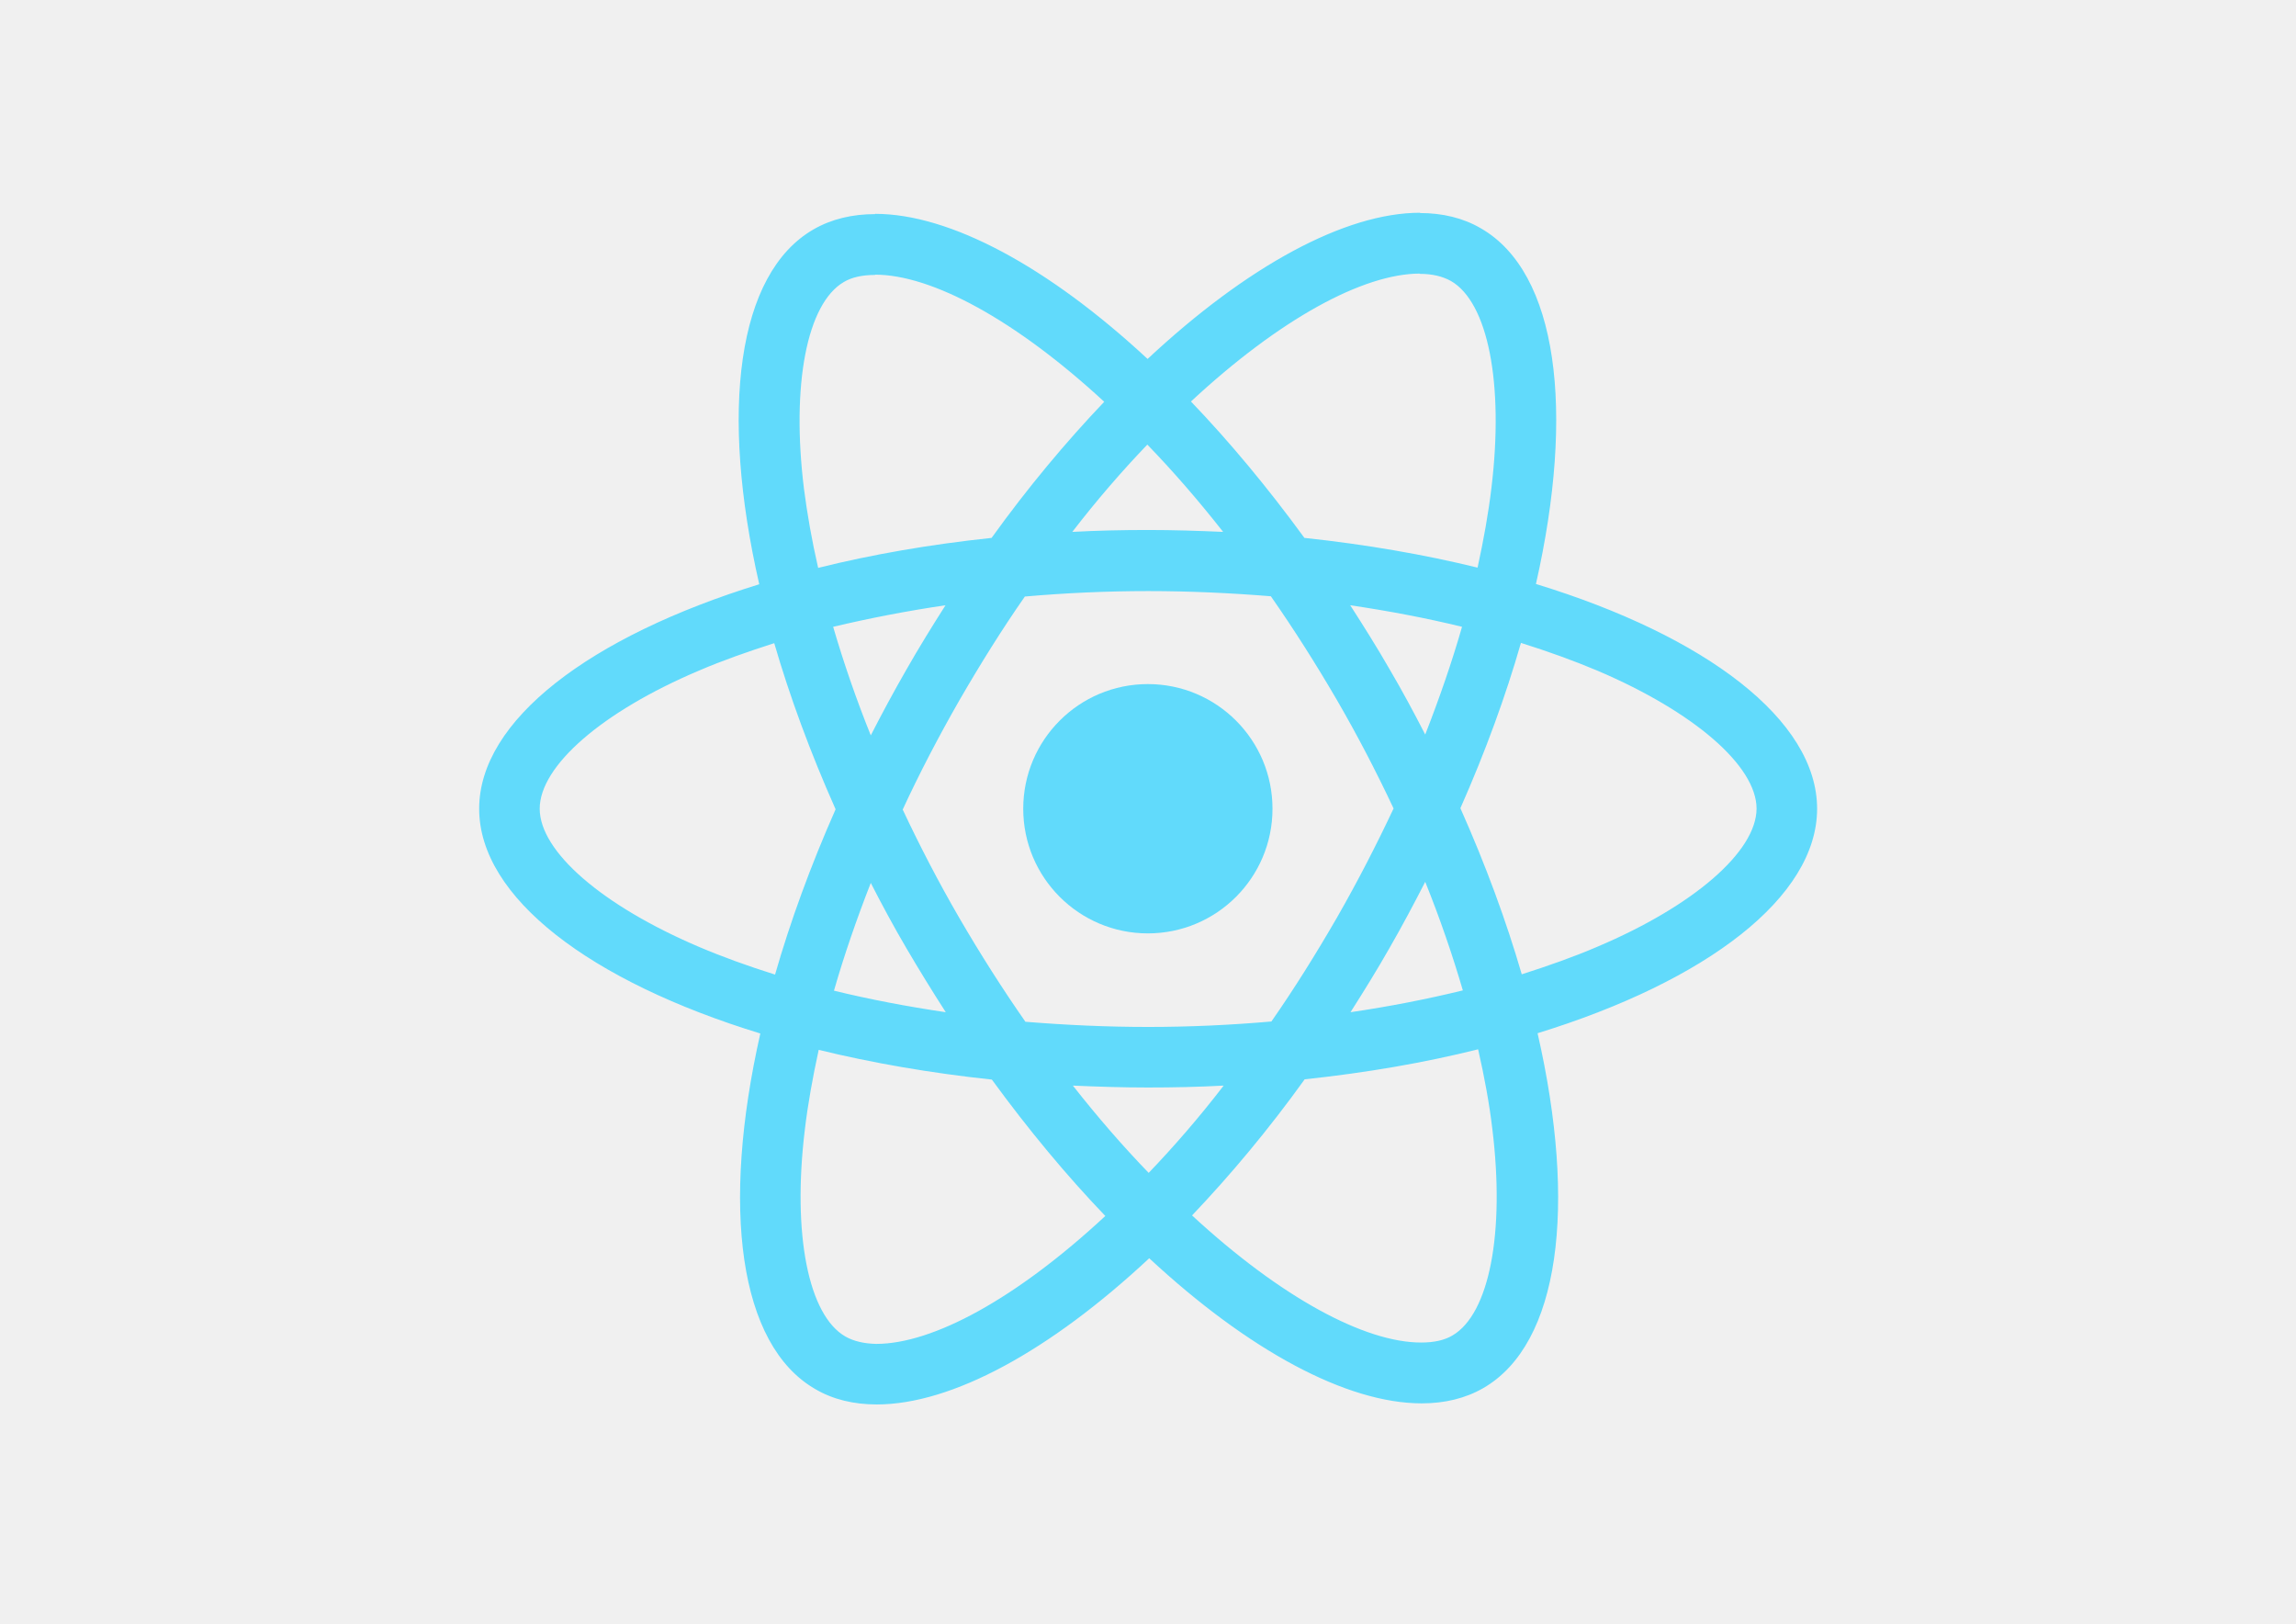
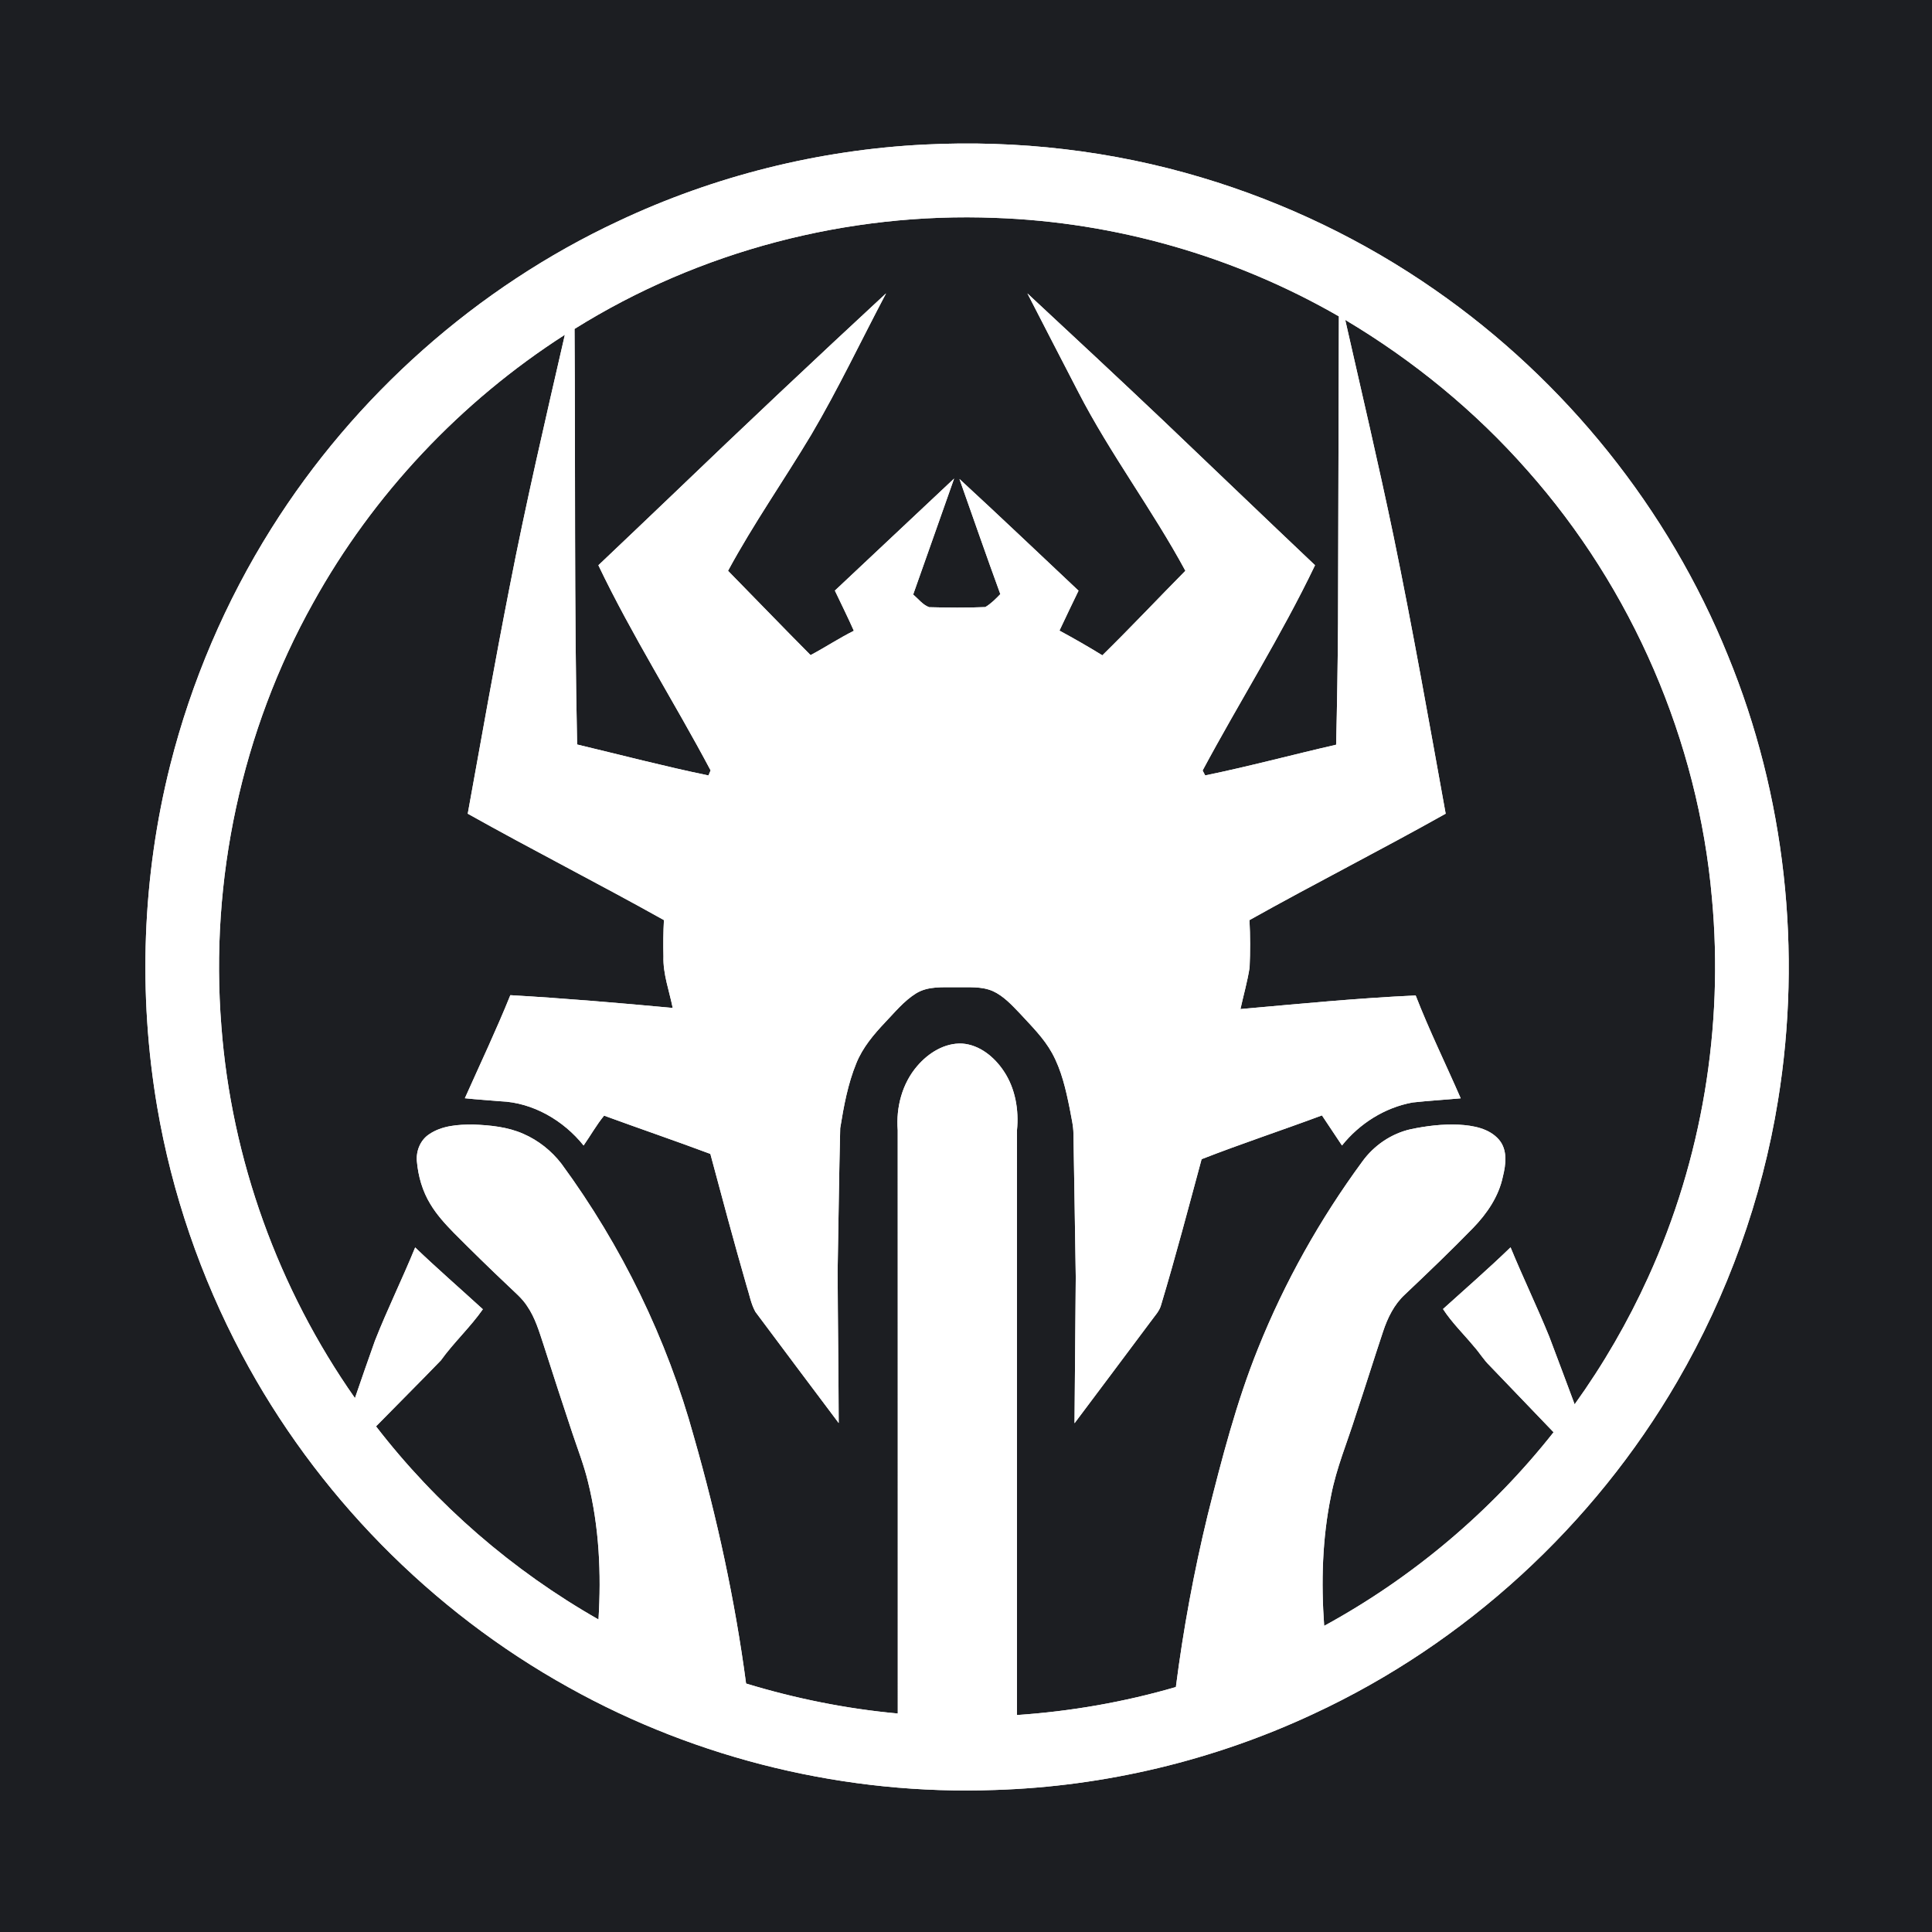
- <svg xmlns="http://www.w3.org/2000/svg" viewBox="0 0 841.9 595.3">
-   <g fill="#61DAFB">
-     <path d="M666.3 296.5c0-32.5-40.7-63.3-103.1-82.4 14.4-63.6 8-114.2-20.2-130.4-6.5-3.8-14.1-5.6-22.4-5.6v22.3c4.6 0 8.3.9 11.4 2.6 13.6 7.8 19.5 37.5 14.9 75.7-1.1 9.4-2.9 19.3-5.1 29.4-19.6-4.8-41-8.5-63.5-10.9-13.5-18.5-27.5-35.3-41.6-50 32.6-30.3 63.2-46.9 84-46.9V78c-27.5 0-63.5 19.6-99.9 53.6-36.4-33.8-72.4-53.2-99.9-53.2v22.3c20.7 0 51.4 16.5 84 46.6-14 14.7-28 31.4-41.3 49.9-22.6 2.4-44 6.1-63.6 11-2.3-10-4-19.7-5.2-29-4.7-38.2 1.1-67.9 14.6-75.8 3-1.8 6.9-2.6 11.5-2.6V78.5c-8.4 0-16 1.8-22.6 5.6-28.1 16.2-34.4 66.7-19.9 130.1-62.2 19.2-102.7 49.9-102.7 82.3 0 32.5 40.7 63.3 103.1 82.4-14.4 63.6-8 114.2 20.2 130.4 6.5 3.8 14.1 5.6 22.5 5.6 27.5 0 63.5-19.6 99.9-53.6 36.4 33.8 72.4 53.2 99.9 53.2 8.4 0 16-1.8 22.6-5.6 28.1-16.2 34.4-66.7 19.9-130.1 62-19.1 102.5-49.9 102.5-82.3zm-130.2-66.7c-3.7 12.9-8.3 26.2-13.5 39.5-4.1-8-8.4-16-13.1-24-4.6-8-9.5-15.8-14.4-23.4 14.2 2.1 27.9 4.7 41 7.9zm-45.8 106.5c-7.8 13.5-15.8 26.3-24.1 38.2-14.9 1.3-30 2-45.2 2-15.1 0-30.2-.7-45-1.9-8.3-11.9-16.4-24.6-24.2-38-7.6-13.1-14.5-26.4-20.8-39.8 6.2-13.4 13.2-26.8 20.7-39.9 7.8-13.5 15.8-26.3 24.1-38.2 14.9-1.3 30-2 45.2-2 15.1 0 30.2.7 45 1.9 8.3 11.9 16.4 24.6 24.2 38 7.6 13.1 14.5 26.4 20.8 39.8-6.3 13.4-13.2 26.8-20.7 39.9zm32.3-13c5.4 13.4 10 26.8 13.8 39.8-13.1 3.2-26.9 5.9-41.2 8 4.9-7.7 9.8-15.6 14.4-23.7 4.6-8 8.9-16.1 13-24.1zM421.2 430c-9.3-9.6-18.6-20.3-27.8-32 9 .4 18.2.7 27.5.7 9.4 0 18.7-.2 27.8-.7-9 11.7-18.3 22.4-27.5 32zm-74.4-58.9c-14.2-2.1-27.9-4.7-41-7.9 3.7-12.9 8.3-26.2 13.5-39.5 4.1 8 8.4 16 13.1 24 4.7 8 9.5 15.8 14.4 23.4zM420.7 163c9.3 9.6 18.6 20.3 27.8 32-9-.4-18.2-.7-27.5-.7-9.4 0-18.7.2-27.8.7 9-11.7 18.3-22.4 27.5-32zm-74 58.9c-4.9 7.7-9.8 15.6-14.4 23.7-4.6 8-8.9 16-13 24-5.4-13.4-10-26.8-13.8-39.8 13.1-3.1 26.9-5.8 41.2-7.9zm-90.5 125.2c-35.4-15.1-58.3-34.9-58.3-50.6 0-15.7 22.9-35.6 58.3-50.6 8.6-3.7 18-7 27.7-10.1 5.7 19.6 13.2 40 22.5 60.9-9.2 20.8-16.6 41.1-22.2 60.6-9.9-3.1-19.3-6.5-28-10.2zM310 490c-13.6-7.8-19.5-37.5-14.9-75.7 1.1-9.4 2.9-19.3 5.1-29.4 19.6 4.8 41 8.5 63.5 10.9 13.5 18.5 27.5 35.3 41.6 50-32.6 30.3-63.2 46.9-84 46.9-4.5-.1-8.3-1-11.3-2.7zm237.2-76.2c4.7 38.2-1.1 67.9-14.6 75.8-3 1.8-6.9 2.6-11.5 2.6-20.7 0-51.4-16.5-84-46.6 14-14.7 28-31.4 41.3-49.9 22.6-2.4 44-6.1 63.6-11 2.3 10.1 4.1 19.8 5.2 29.1zm38.5-66.7c-8.6 3.7-18 7-27.7 10.1-5.7-19.6-13.2-40-22.5-60.9 9.2-20.8 16.6-41.1 22.2-60.6 9.9 3.1 19.3 6.5 28.1 10.2 35.4 15.1 58.3 34.9 58.3 50.6-.1 15.7-23 35.6-58.4 50.6zM320.8 78.4z" />
-     <circle cx="420.9" cy="296.5" r="45.7" />
-     <path d="M520.5 78.1z" />
+ <svg xmlns="http://www.w3.org/2000/svg" width="1000pt" height="1000pt" viewBox="0 0 1000 1000" version="1.1">
+   <g id="#1c1e22ff">
+     <path fill="#1c1e22" opacity="1.00" d=" M 0.00 0.00 L 1000.00 0.00 L 1000.00 1000.00 L 0.00 1000.00 L 0.00 0.00 M 478.52 74.82 C 423.83 77.54 369.71 91.06 320.18 114.40 C 246.66 148.73 183.62 204.84 140.48 273.51 C 116.77 311.25 99.03 352.74 88.12 395.96 C 73.59 453.69 71.41 514.44 81.38 573.10 C 88.99 617.68 103.88 660.99 125.10 700.93 C 163.40 773.10 222.97 833.82 294.43 873.44 C 361.31 910.76 438.45 929.27 514.98 926.49 C 571.92 924.70 628.45 911.18 680.04 887.02 C 758.33 850.68 824.81 789.67 868.14 715.06 C 894.18 670.27 912.04 620.71 920.30 569.54 C 932.84 492.39 924.11 411.76 894.40 339.40 C 863.65 263.38 810.15 196.90 742.85 150.12 C 706.01 124.45 665.03 104.75 622.01 91.90 C 575.63 77.99 526.85 72.38 478.52 74.82 Z" />
+     <path fill="#1c1e22" opacity="1.00" d=" M 297.38 170.25 C 361.96 129.86 438.87 109.80 514.94 112.77 C 577.27 114.94 638.97 132.60 693.00 163.75 C 692.80 216.83 692.75 269.90 692.56 322.98 C 692.41 343.81 692.08 364.64 691.58 385.46 C 668.96 390.64 646.54 396.69 623.80 401.35 C 623.47 400.72 622.80 399.44 622.47 398.81 C 641.54 363.21 663.20 329.02 680.66 292.56 C 654.42 267.70 628.33 242.68 602.17 217.74 C 578.85 195.63 555.32 173.74 531.79 151.87 C 540.51 168.92 549.37 185.92 558.15 202.95 C 574.63 234.95 596.46 263.80 613.55 295.44 C 599.18 309.98 585.17 324.87 570.58 339.19 C 563.30 334.72 555.89 330.46 548.38 326.40 C 551.66 319.51 554.88 312.59 558.25 305.74 C 537.73 286.44 517.33 267.00 496.61 247.92 C 503.64 267.80 510.53 287.72 517.77 307.52 C 515.39 309.97 512.96 312.46 510.00 314.22 C 500.32 314.63 490.61 314.53 480.93 314.28 C 477.61 313.08 475.32 309.97 472.66 307.72 C 479.69 287.70 486.85 267.72 493.85 247.69 C 473.25 267.00 452.69 286.35 432.13 305.69 C 435.42 312.62 438.84 319.48 441.95 326.49 C 434.28 330.32 427.11 335.07 419.56 339.09 C 405.20 324.66 391.10 309.97 376.83 295.45 C 389.92 271.20 405.77 248.61 419.91 224.99 C 433.94 201.21 445.73 176.21 458.64 151.82 C 421.64 186.09 384.92 220.67 348.54 255.61 C 335.65 267.98 322.66 280.25 309.72 292.57 C 327.13 329.01 348.90 363.12 367.81 398.76 C 367.53 399.41 366.97 400.72 366.69 401.37 C 343.89 396.66 321.36 390.75 298.72 385.35 C 297.18 313.66 297.87 241.95 297.38 170.25 Z" />
+     <path fill="#1c1e22" opacity="1.00" d=" M 696.29 165.57 C 731.47 186.52 763.54 212.74 790.60 243.51 C 844.87 304.66 878.94 383.40 886.10 464.87 C 892.28 531.67 880.96 600.06 853.10 661.12 C 842.61 684.21 829.84 706.28 815.03 726.88 C 810.63 715.22 806.36 703.50 801.90 691.86 C 795.57 676.29 788.24 661.16 781.86 645.62 C 770.53 656.60 758.60 666.96 746.90 677.55 C 751.48 684.60 757.57 690.49 762.92 696.95 C 765.77 700.12 767.94 703.85 771.02 706.83 C 782.08 718.31 793.08 729.84 804.13 741.33 C 771.82 782.26 731.17 816.58 685.39 841.54 C 683.77 819.02 684.38 796.20 688.97 774.05 C 691.71 759.82 697.39 746.43 701.70 732.66 C 706.55 718.19 711.07 703.61 715.90 689.13 C 718.23 682.11 721.60 675.20 727.11 670.11 C 739.08 658.77 751.01 647.37 762.51 635.54 C 769.69 628.13 775.77 619.23 777.89 608.97 C 779.45 602.74 780.39 595.25 775.92 589.95 C 770.82 583.99 762.48 582.55 755.05 582.13 C 746.68 581.74 738.30 582.78 730.13 584.49 C 720.13 586.75 711.16 592.88 705.17 601.16 C 683.23 631.01 664.95 663.57 651.16 697.96 C 639.92 725.85 632.42 755.05 625.10 784.16 C 617.97 813.51 612.48 843.25 608.63 873.20 C 581.85 881.00 554.21 885.81 526.38 887.70 C 526.38 786.80 526.36 685.90 526.39 585.00 C 527.42 574.44 525.53 563.37 519.57 554.44 C 514.71 547.12 507.09 540.81 498.03 540.15 C 488.92 539.72 480.52 545.03 474.78 551.74 C 466.95 560.81 463.73 573.16 464.66 584.98 C 464.72 685.62 464.66 786.26 464.69 886.91 C 438.07 884.48 411.75 879.16 386.17 871.39 C 380.43 828.24 371.16 785.62 359.19 743.78 C 345.23 692.99 321.80 644.88 290.65 602.42 C 285.49 595.69 278.64 590.24 270.85 586.86 C 262.75 583.28 253.77 582.41 245.01 582.06 C 237.18 582.02 228.75 582.56 222.08 587.12 C 217.57 590.12 215.32 595.68 215.77 601.00 C 216.45 608.79 218.65 616.54 222.75 623.23 C 226.05 628.75 230.41 633.52 234.88 638.10 C 244.18 647.45 253.61 656.68 263.21 665.73 C 266.60 669.02 270.33 672.06 272.89 676.09 C 276.99 682.06 279.04 689.09 281.29 695.89 C 286.19 711.20 291.16 726.49 296.24 741.74 C 299.04 750.13 302.27 758.40 304.35 767.02 C 310.15 790.25 311.25 814.42 309.78 838.24 C 265.32 812.94 225.87 778.80 194.63 738.28 C 205.78 726.87 217.12 715.64 228.19 704.15 C 234.87 694.86 243.36 687.04 249.93 677.67 C 238.26 666.99 226.31 656.62 214.89 645.67 C 208.26 661.92 200.48 677.68 194.05 694.02 C 190.55 703.88 187.09 713.75 183.72 723.65 C 144.05 667.17 119.77 599.98 114.58 531.13 C 108.55 455.58 125.05 378.32 162.04 312.11 C 193.10 255.98 238.40 207.91 292.37 173.27 C 282.39 216.79 272.21 260.29 263.71 304.14 C 256.06 343.06 249.16 382.13 242.10 421.17 C 275.69 440.00 310.03 457.45 343.65 476.24 C 343.31 482.48 343.24 488.74 343.40 495.00 C 343.11 504.15 346.42 512.84 348.19 521.70 C 320.21 519.10 292.21 516.72 264.15 515.10 C 256.87 533.13 248.53 550.70 240.61 568.45 C 246.72 569.11 252.85 569.48 258.98 570.01 C 275.83 570.66 291.64 579.89 302.07 592.90 C 305.65 587.80 308.76 582.21 312.68 577.45 C 330.98 584.15 349.43 590.44 367.68 597.26 C 373.78 620.02 379.86 642.79 386.39 665.43 C 387.88 669.95 388.66 674.81 390.99 679.00 C 405.36 698.19 419.67 717.42 434.11 736.56 C 434.03 710.36 433.65 684.17 433.55 657.97 C 434.01 633.30 434.27 608.61 434.89 583.95 C 436.73 572.54 438.84 561.02 443.25 550.28 C 446.53 542.17 452.24 535.42 458.19 529.13 C 463.21 523.88 467.89 518.09 474.12 514.19 C 480.36 510.33 487.99 511.06 495.01 511.00 C 501.34 511.10 508.02 510.40 513.97 513.03 C 519.48 515.57 523.65 520.14 527.79 524.44 C 533.78 530.98 540.27 537.27 544.58 545.12 C 549.44 553.98 551.69 563.95 553.68 573.78 C 554.43 578.17 555.61 582.53 555.62 587.02 C 555.97 611.67 556.50 636.33 556.81 660.98 C 556.58 686.21 556.41 711.44 556.17 736.67 C 569.39 719.11 582.53 701.47 595.71 683.88 C 597.68 681.10 600.24 678.59 601.06 675.18 C 608.55 650.27 615.15 625.10 621.95 599.99 C 642.53 591.95 663.53 585.04 684.24 577.33 C 687.71 582.51 691.18 587.69 694.61 592.90 C 703.70 581.53 716.80 573.25 731.17 570.64 C 739.45 569.73 747.77 569.25 756.06 568.49 C 748.33 550.72 739.77 533.32 732.75 515.25 C 702.46 516.63 672.26 519.62 642.06 522.29 C 643.62 515.13 645.68 508.05 646.79 500.79 C 647.16 492.62 647.16 484.42 646.72 476.25 C 680.32 457.43 714.69 440.02 748.28 421.16 C 739.61 373.22 731.16 325.24 721.31 277.53 C 713.51 240.09 704.75 202.86 696.29 165.57 Z" />
+   </g>
+   <g id="#ffffffff">
+     <path fill="#ffffff" opacity="1.00" d=" M 478.52 74.82 C 526.85 72.38 575.63 77.99 622.01 91.90 C 665.03 104.75 706.01 124.45 742.85 150.12 C 810.15 196.90 863.65 263.38 894.40 339.40 C 924.11 411.76 932.84 492.39 920.30 569.54 C 912.04 620.71 894.18 670.27 868.14 715.06 C 824.81 789.67 758.33 850.68 680.04 887.02 C 628.45 911.18 571.92 924.70 514.98 926.49 C 438.45 929.27 361.31 910.76 294.43 873.44 C 222.97 833.82 163.40 773.10 125.10 700.93 C 103.88 660.99 88.99 617.68 81.38 573.10 C 71.41 514.44 73.59 453.69 88.12 395.96 C 99.03 352.74 116.77 311.25 140.48 273.51 C 183.62 204.84 246.66 148.73 320.18 114.40 C 369.71 91.06 423.83 77.54 478.52 74.82 M 297.38 170.25 C 297.87 241.95 297.18 313.66 298.72 385.35 C 321.36 390.75 343.89 396.66 366.69 401.37 C 366.97 400.72 367.53 399.41 367.81 398.76 C 348.90 363.12 327.13 329.01 309.72 292.57 C 322.66 280.25 335.65 267.98 348.54 255.61 C 384.92 220.67 421.64 186.09 458.64 151.82 C 445.73 176.21 433.94 201.21 419.91 224.99 C 405.77 248.61 389.92 271.20 376.83 295.45 C 391.10 309.97 405.20 324.66 419.56 339.09 C 427.11 335.07 434.28 330.32 441.95 326.49 C 438.84 319.48 435.42 312.62 432.13 305.69 C 452.69 286.35 473.25 267.00 493.85 247.69 C 486.85 267.72 479.69 287.70 472.66 307.72 C 475.32 309.97 477.61 313.08 480.93 314.28 C 490.61 314.53 500.32 314.63 510.00 314.22 C 512.96 312.46 515.39 309.97 517.77 307.52 C 510.53 287.72 503.64 267.80 496.61 247.92 C 517.33 267.00 537.73 286.44 558.25 305.74 C 554.88 312.59 551.66 319.51 548.38 326.40 C 555.89 330.46 563.30 334.72 570.58 339.19 C 585.17 324.87 599.18 309.98 613.55 295.44 C 596.46 263.80 574.63 234.95 558.15 202.95 C 549.37 185.92 540.51 168.92 531.79 151.87 C 555.32 173.74 578.85 195.63 602.17 217.74 C 628.33 242.68 654.42 267.70 680.66 292.56 C 663.20 329.02 641.54 363.21 622.47 398.81 C 622.80 399.44 623.47 400.72 623.80 401.35 C 646.54 396.69 668.96 390.64 691.58 385.46 C 692.08 364.64 692.41 343.81 692.56 322.98 C 692.75 269.90 692.80 216.83 693.00 163.75 C 638.97 132.60 577.27 114.94 514.94 112.77 C 438.87 109.80 361.96 129.86 297.38 170.25 M 696.29 165.57 C 704.75 202.86 713.51 240.09 721.31 277.53 C 731.16 325.24 739.61 373.22 748.28 421.16 C 714.69 440.02 680.32 457.43 646.72 476.25 C 647.16 484.42 647.16 492.62 646.79 500.79 C 645.68 508.05 643.62 515.13 642.06 522.29 C 672.26 519.62 702.46 516.63 732.75 515.25 C 739.77 533.32 748.33 550.72 756.06 568.49 C 747.77 569.25 739.45 569.73 731.17 570.64 C 716.80 573.25 703.70 581.53 694.61 592.90 C 691.18 587.69 687.71 582.51 684.24 577.33 C 663.53 585.04 642.53 591.95 621.95 599.99 C 615.15 625.10 608.55 650.27 601.06 675.18 C 600.24 678.59 597.68 681.10 595.71 683.88 C 582.53 701.47 569.39 719.11 556.17 736.67 C 556.41 711.44 556.58 686.21 556.81 660.98 C 556.50 636.33 555.97 611.67 555.62 587.02 C 555.61 582.53 554.43 578.17 553.68 573.78 C 551.69 563.95 549.44 553.98 544.58 545.12 C 540.27 537.27 533.78 530.98 527.79 524.44 C 523.65 520.14 519.48 515.57 513.97 513.03 C 508.02 510.40 501.34 511.10 495.01 511.00 C 487.99 511.06 480.36 510.33 474.12 514.19 C 467.89 518.09 463.21 523.88 458.19 529.13 C 452.24 535.42 446.53 542.17 443.25 550.28 C 438.84 561.02 436.73 572.54 434.89 583.95 C 434.27 608.61 434.01 633.30 433.55 657.97 C 433.65 684.17 434.03 710.36 434.11 736.56 C 419.67 717.42 405.36 698.19 390.99 679.00 C 388.66 674.81 387.88 669.95 386.39 665.43 C 379.86 642.79 373.78 620.02 367.68 597.26 C 349.43 590.44 330.98 584.15 312.68 577.45 C 308.76 582.21 305.65 587.80 302.07 592.90 C 291.64 579.89 275.83 570.66 258.98 570.01 C 252.85 569.48 246.72 569.11 240.61 568.45 C 248.53 550.70 256.87 533.13 264.15 515.10 C 292.21 516.72 320.21 519.10 348.19 521.70 C 346.42 512.84 343.11 504.15 343.40 495.00 C 343.24 488.74 343.31 482.48 343.65 476.24 C 310.03 457.45 275.69 440.00 242.10 421.17 C 249.16 382.13 256.06 343.06 263.71 304.14 C 272.21 260.29 282.39 216.79 292.37 173.27 C 238.40 207.91 193.10 255.98 162.04 312.11 C 125.05 378.32 108.55 455.58 114.58 531.13 C 119.77 599.98 144.05 667.17 183.72 723.65 C 187.09 713.75 190.55 703.88 194.05 694.02 C 200.48 677.68 208.26 661.92 214.89 645.67 C 226.31 656.62 238.26 666.99 249.93 677.67 C 243.36 687.04 234.87 694.86 228.19 704.15 C 217.12 715.64 205.78 726.87 194.63 738.28 C 225.87 778.80 265.32 812.94 309.78 838.24 C 311.25 814.42 310.15 790.25 304.35 767.02 C 302.27 758.40 299.04 750.13 296.24 741.74 C 291.16 726.49 286.19 711.20 281.29 695.89 C 279.04 689.09 276.99 682.06 272.89 676.09 C 270.33 672.06 266.60 669.02 263.21 665.73 C 253.61 656.68 244.18 647.45 234.88 638.10 C 230.41 633.52 226.05 628.75 222.75 623.23 C 218.65 616.54 216.45 608.79 215.77 601.00 C 215.32 595.68 217.57 590.12 222.08 587.12 C 228.75 582.56 237.18 582.02 245.01 582.06 C 253.77 582.41 262.75 583.28 270.85 586.86 C 278.64 590.24 285.49 595.69 290.65 602.42 C 321.80 644.88 345.23 692.99 359.19 743.78 C 371.16 785.62 380.43 828.24 386.17 871.39 C 411.75 879.16 438.07 884.48 464.69 886.91 C 464.66 786.26 464.72 685.62 464.66 584.98 C 463.73 573.16 466.95 560.81 474.78 551.74 C 480.52 545.03 488.92 539.72 498.03 540.15 C 507.09 540.81 514.71 547.12 519.57 554.44 C 525.53 563.37 527.42 574.44 526.39 585.00 C 526.36 685.90 526.38 786.80 526.38 887.70 C 554.21 885.81 581.85 881.00 608.63 873.20 C 612.48 843.25 617.97 813.51 625.10 784.16 C 632.42 755.05 639.92 725.85 651.16 697.96 C 664.95 663.57 683.23 631.01 705.17 601.16 C 711.16 592.88 720.13 586.75 730.13 584.49 C 738.30 582.78 746.68 581.74 755.05 582.13 C 762.48 582.55 770.82 583.99 775.92 589.95 C 780.39 595.25 779.45 602.74 777.89 608.97 C 775.77 619.23 769.69 628.13 762.51 635.54 C 751.01 647.37 739.08 658.77 727.11 670.11 C 721.60 675.20 718.23 682.11 715.90 689.13 C 711.07 703.61 706.55 718.19 701.70 732.66 C 697.39 746.43 691.71 759.82 688.97 774.05 C 684.38 796.20 683.77 819.02 685.39 841.54 C 731.17 816.58 771.82 782.26 804.13 741.33 C 793.08 729.84 782.08 718.31 771.02 706.83 C 767.94 703.85 765.77 700.12 762.92 696.95 C 757.57 690.49 751.48 684.60 746.90 677.55 C 758.60 666.96 770.53 656.60 781.86 645.62 C 788.24 661.16 795.57 676.29 801.90 691.86 C 806.36 703.50 810.63 715.22 815.03 726.88 C 829.84 706.28 842.61 684.21 853.10 661.12 C 880.96 600.06 892.28 531.67 886.10 464.87 C 878.94 383.40 844.87 304.66 790.60 243.51 C 763.54 212.74 731.47 186.52 696.29 165.57 Z" />
  </g>
</svg>
